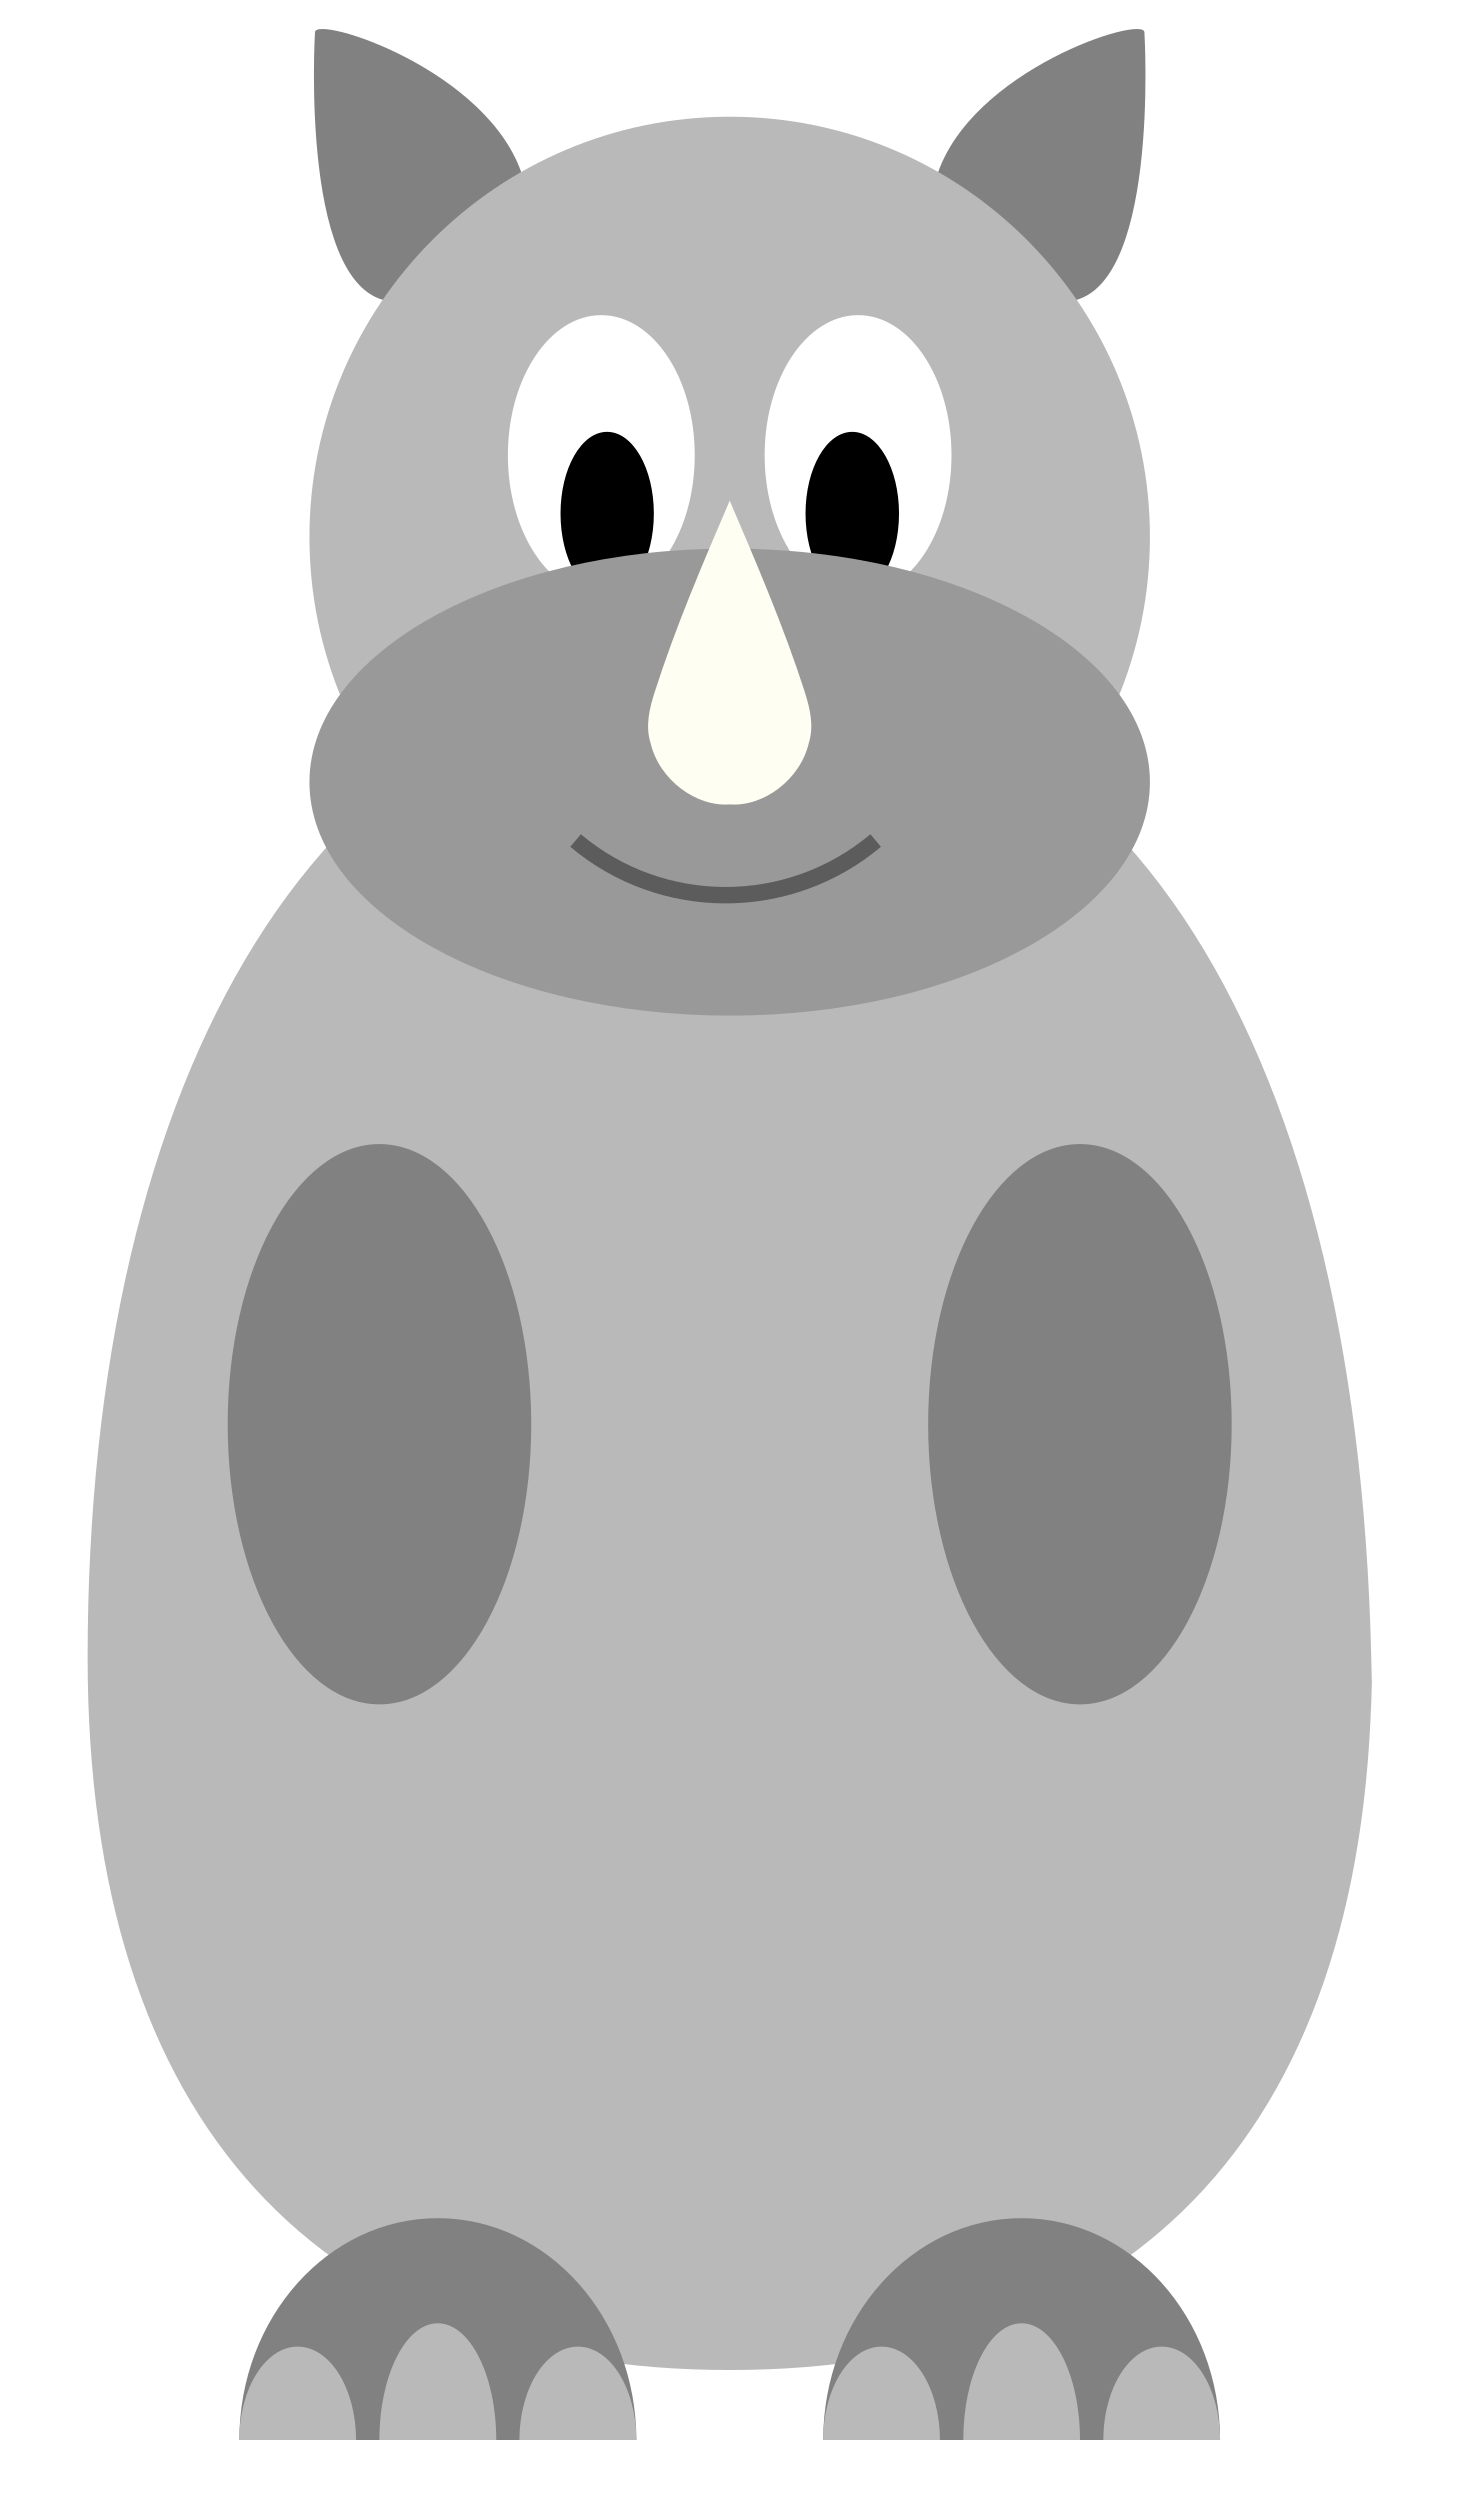
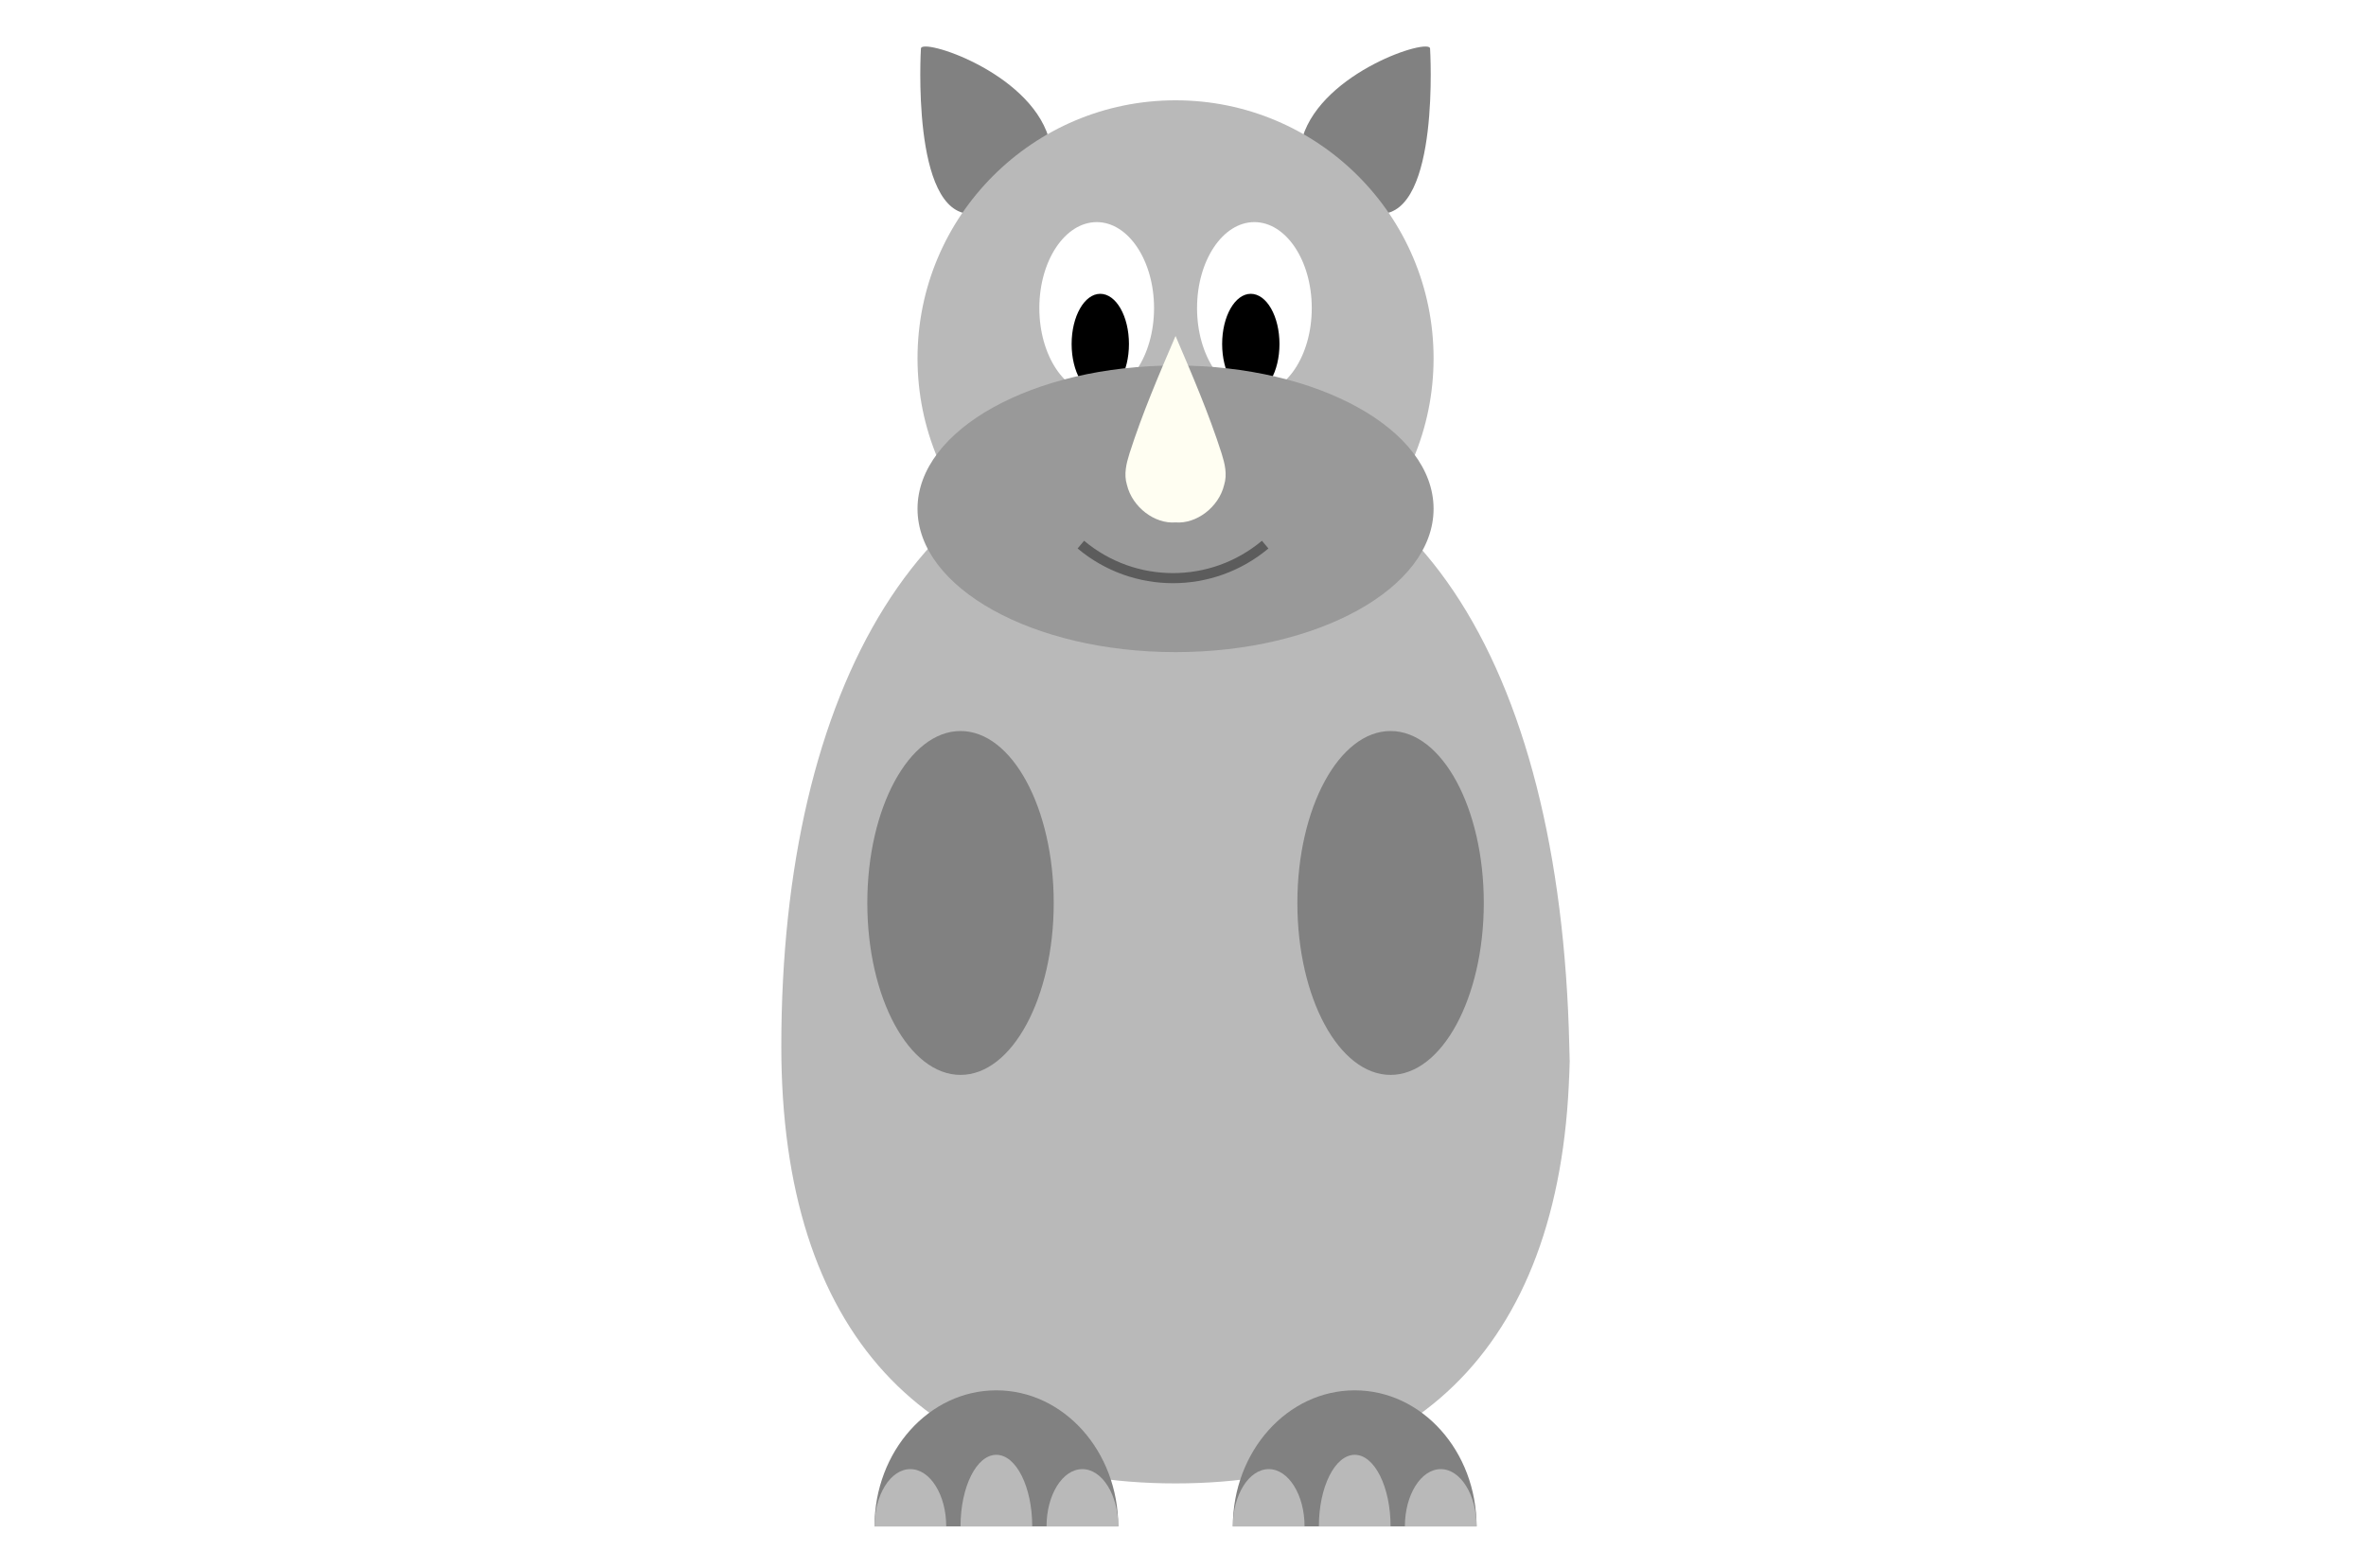
- <svg xmlns="http://www.w3.org/2000/svg" width="35.433" height="59.743" viewBox="0 0 35.433 59.743">
-   <defs>
-     <clipPath id="clip-0">
-       <path clip-rule="nonzero" d="M 7 0.344 L 13 0.344 L 13 8 L 7 8 Z M 7 0.344 " />
-     </clipPath>
-     <clipPath id="clip-1">
-       <path clip-rule="nonzero" d="M 22 0.344 L 28 0.344 L 28 8 L 22 8 Z M 22 0.344 " />
-     </clipPath>
-   </defs>
-   <g clip-path="url(#clip-0)">
-     <path fill-rule="nonzero" fill="rgb(50.749%, 50.749%, 50.749%)" fill-opacity="1" d="M 12.492 4.223 C 11.699 1.668 7.527 0.344 7.527 0.773 C 7.527 0.773 7.133 7.211 9.473 7.211 C 11.121 7.637 12.492 7.637 12.492 4.223 Z M 12.492 4.223 " />
-   </g>
-   <g clip-path="url(#clip-1)">
-     <path fill-rule="nonzero" fill="rgb(50.749%, 50.749%, 50.749%)" fill-opacity="1" d="M 22.383 4.223 C 23.176 1.668 27.348 0.344 27.348 0.773 C 27.348 0.773 27.746 7.211 25.402 7.211 C 23.754 7.637 22.383 7.637 22.383 4.223 Z M 22.383 4.223 " />
-   </g>
-   <path fill-rule="nonzero" fill="rgb(72.499%, 72.499%, 72.499%)" fill-opacity="1" d="M 32.785 39.617 C 32.785 50.777 27.203 56.637 17.438 56.637 C 7.672 56.637 2.094 50.777 2.094 39.617 C 2.094 25.664 7.672 15.902 17.438 15.902 C 27.203 15.902 32.785 25.664 32.785 41.012 Z M 32.785 39.617 " />
-   <path fill-rule="nonzero" fill="rgb(50.749%, 50.749%, 50.749%)" fill-opacity="1" d="M 25.809 27.34 C 23.805 27.34 22.18 30.336 22.18 34.035 C 22.18 37.734 23.805 40.73 25.809 40.73 C 27.812 40.73 29.434 37.734 29.434 34.035 C 29.434 30.336 27.812 27.34 25.809 27.34 Z M 25.809 27.34 " />
-   <path fill-rule="nonzero" fill="rgb(50.749%, 50.749%, 50.749%)" fill-opacity="1" d="M 9.066 40.73 C 11.07 40.73 12.695 37.734 12.695 34.035 C 12.695 30.336 11.07 27.34 9.066 27.34 C 7.066 27.34 5.441 30.336 5.441 34.035 C 5.441 37.734 7.066 40.73 9.066 40.73 Z M 9.066 40.73 " />
-   <path fill-rule="nonzero" fill="rgb(72.499%, 72.499%, 72.499%)" fill-opacity="1" d="M 27.48 12.832 C 27.48 7.285 22.984 2.789 17.438 2.789 C 11.891 2.789 7.395 7.285 7.395 12.832 C 7.395 18.379 11.891 22.875 17.438 22.875 C 22.984 22.875 27.48 18.379 27.48 12.832 Z M 27.48 12.832 " />
-   <path fill-rule="nonzero" fill="rgb(100%, 100%, 100%)" fill-opacity="1" d="M 16.602 10.879 C 16.602 9.031 15.602 7.531 14.367 7.531 C 13.137 7.531 12.137 9.031 12.137 10.879 C 12.137 12.727 13.137 14.227 14.367 14.227 C 15.602 14.227 16.602 12.727 16.602 10.879 Z M 16.602 10.879 " />
-   <path fill-rule="nonzero" fill="rgb(100%, 100%, 100%)" fill-opacity="1" d="M 22.738 10.879 C 22.738 9.031 21.738 7.531 20.508 7.531 C 19.273 7.531 18.273 9.031 18.273 10.879 C 18.273 12.727 19.273 14.227 20.508 14.227 C 21.738 14.227 22.738 12.727 22.738 10.879 Z M 22.738 10.879 " />
-   <path fill-rule="nonzero" fill="rgb(0%, 0%, 0%)" fill-opacity="1" d="M 15.625 12.273 C 15.625 11.195 15.125 10.32 14.508 10.32 C 13.891 10.32 13.395 11.195 13.395 12.273 C 13.395 13.352 13.891 14.227 14.508 14.227 C 15.125 14.227 15.625 13.352 15.625 12.273 Z M 15.625 12.273 " />
-   <path fill-rule="nonzero" fill="rgb(0%, 0%, 0%)" fill-opacity="1" d="M 21.484 12.273 C 21.484 11.195 20.984 10.32 20.367 10.32 C 19.75 10.32 19.25 11.195 19.25 12.273 C 19.25 13.352 19.75 14.227 20.367 14.227 C 20.984 14.227 21.484 13.352 21.484 12.273 Z M 21.484 12.273 " />
-   <path fill-rule="nonzero" fill="rgb(60.175%, 60.175%, 60.175%)" fill-opacity="1" d="M 27.48 18.691 C 27.48 15.609 22.984 13.109 17.438 13.109 C 11.891 13.109 7.395 15.609 7.395 18.691 C 7.395 21.773 11.891 24.27 17.438 24.27 C 22.984 24.27 27.48 21.773 27.48 18.691 Z M 27.48 18.691 " />
-   <path fill-rule="nonzero" fill="rgb(100%, 99.744%, 95.001%)" fill-opacity="1" d="M 17.438 11.965 C 16.793 13.469 16.145 14.977 15.648 16.531 C 15.52 16.926 15.418 17.348 15.547 17.758 C 15.754 18.637 16.637 19.285 17.438 19.223 C 18.238 19.285 19.121 18.637 19.328 17.758 C 19.457 17.348 19.355 16.926 19.23 16.531 C 18.73 14.977 18.082 13.469 17.438 11.965 Z M 17.438 11.965 " />
-   <path fill="none" stroke-width="0.399" stroke-linecap="butt" stroke-linejoin="miter" stroke="rgb(36.249%, 36.249%, 36.249%)" stroke-opacity="1" stroke-miterlimit="10" d="M 3.544 42.52 C 1.436 40.75 -1.64 40.75 -3.743 42.52 " transform="matrix(0.98425, 0, 0, -0.98425, 17.43796, 61.9364)" />
-   <path fill-rule="nonzero" fill="rgb(50.749%, 50.749%, 50.749%)" fill-opacity="1" d="M 15.207 58.309 C 15.207 55.383 13.082 53.008 10.461 53.008 C 7.844 53.008 5.719 55.383 5.719 58.309 Z M 15.207 58.309 " />
-   <path fill-rule="nonzero" fill="rgb(72.499%, 72.499%, 72.499%)" fill-opacity="1" d="M 15.207 58.309 C 15.207 57.078 14.582 56.078 13.812 56.078 C 13.039 56.078 12.414 57.078 12.414 58.309 Z M 15.207 58.309 " />
-   <path fill-rule="nonzero" fill="rgb(72.499%, 72.499%, 72.499%)" fill-opacity="1" d="M 11.859 58.309 C 11.859 56.77 11.234 55.52 10.461 55.52 C 9.691 55.52 9.066 56.77 9.066 58.309 Z M 11.859 58.309 " />
-   <path fill-rule="nonzero" fill="rgb(72.499%, 72.499%, 72.499%)" fill-opacity="1" d="M 8.508 58.309 C 8.508 57.078 7.887 56.078 7.113 56.078 C 6.344 56.078 5.719 57.078 5.719 58.309 Z M 8.508 58.309 " />
-   <path fill-rule="nonzero" fill="rgb(50.749%, 50.749%, 50.749%)" fill-opacity="1" d="M 19.672 58.309 C 19.672 55.383 21.793 53.008 24.414 53.008 C 27.031 53.008 29.156 55.383 29.156 58.309 Z M 19.672 58.309 " />
-   <path fill-rule="nonzero" fill="rgb(72.499%, 72.499%, 72.499%)" fill-opacity="1" d="M 19.672 58.309 C 19.672 57.078 20.293 56.078 21.066 56.078 C 21.836 56.078 22.461 57.078 22.461 58.309 Z M 19.672 58.309 " />
-   <path fill-rule="nonzero" fill="rgb(72.499%, 72.499%, 72.499%)" fill-opacity="1" d="M 23.02 58.309 C 23.02 56.77 23.641 55.52 24.414 55.52 C 25.184 55.52 25.809 56.77 25.809 58.309 Z M 23.02 58.309 " />
-   <path fill-rule="nonzero" fill="rgb(72.499%, 72.499%, 72.499%)" fill-opacity="1" d="M 26.367 58.309 C 26.367 57.078 26.992 56.078 27.762 56.078 C 28.531 56.078 29.156 57.078 29.156 58.309 Z M 26.367 58.309 " />
+ <svg xmlns="http://www.w3.org/2000/svg" width="92.41" height="61.228" viewBox="0 0 92.41 61.228">
+   <path fill-rule="nonzero" fill="rgb(50.749%, 50.749%, 50.749%)" fill-opacity="1" d="M 40.953 5.355 C 40.156 2.793 35.969 1.465 35.969 1.898 C 35.969 1.898 35.574 8.355 37.922 8.355 C 39.574 8.785 40.953 8.785 40.953 5.355 Z M 40.953 5.355 " />
+   <path fill-rule="nonzero" fill="rgb(50.749%, 50.749%, 50.749%)" fill-opacity="1" d="M 50.875 5.355 C 51.672 2.793 55.855 1.465 55.855 1.898 C 55.855 1.898 56.254 8.355 53.906 8.355 C 52.25 8.785 50.875 8.785 50.875 5.355 Z M 50.875 5.355 " />
+   <path fill-rule="nonzero" fill="rgb(72.499%, 72.499%, 72.499%)" fill-opacity="1" d="M 61.309 40.871 C 61.309 52.066 55.711 57.945 45.914 57.945 C 36.117 57.945 30.516 52.066 30.516 40.871 C 30.516 26.875 36.117 17.074 45.914 17.074 C 55.711 17.074 61.309 26.875 61.309 42.27 Z M 61.309 40.871 " />
+   <path fill-rule="nonzero" fill="rgb(50.749%, 50.749%, 50.749%)" fill-opacity="1" d="M 54.312 28.555 C 52.301 28.555 50.672 31.562 50.672 35.27 C 50.672 38.98 52.301 41.988 54.312 41.988 C 56.32 41.988 57.953 38.98 57.953 35.27 C 57.953 31.562 56.32 28.555 54.312 28.555 Z M 54.312 28.555 " />
+   <path fill-rule="nonzero" fill="rgb(50.749%, 50.749%, 50.749%)" fill-opacity="1" d="M 37.516 41.988 C 39.527 41.988 41.156 38.98 41.156 35.27 C 41.156 31.562 39.527 28.555 37.516 28.555 C 35.504 28.555 33.875 31.562 33.875 35.27 C 33.875 38.98 35.504 41.988 37.516 41.988 Z M 37.516 41.988 " />
+   <path fill-rule="nonzero" fill="rgb(72.499%, 72.499%, 72.499%)" fill-opacity="1" d="M 55.992 13.996 C 55.992 8.43 51.48 3.918 45.914 3.918 C 40.348 3.918 35.836 8.43 35.836 13.996 C 35.836 19.562 40.348 24.074 45.914 24.074 C 51.48 24.074 55.992 19.562 55.992 13.996 Z M 55.992 13.996 " />
+   <path fill-rule="nonzero" fill="rgb(100%, 100%, 100%)" fill-opacity="1" d="M 45.074 12.035 C 45.074 10.18 44.07 8.676 42.836 8.676 C 41.598 8.676 40.594 10.18 40.594 12.035 C 40.594 13.891 41.598 15.395 42.836 15.395 C 44.07 15.395 45.074 13.891 45.074 12.035 Z M 45.074 12.035 " />
+   <path fill-rule="nonzero" fill="rgb(100%, 100%, 100%)" fill-opacity="1" d="M 51.234 12.035 C 51.234 10.18 50.23 8.676 48.992 8.676 C 47.758 8.676 46.754 10.18 46.754 12.035 C 46.754 13.891 47.758 15.395 48.992 15.395 C 50.23 15.395 51.234 13.891 51.234 12.035 Z M 51.234 12.035 " />
+   <path fill-rule="nonzero" fill="rgb(0%, 0%, 0%)" fill-opacity="1" d="M 44.094 13.438 C 44.094 12.355 43.594 11.477 42.973 11.477 C 42.355 11.477 41.855 12.355 41.855 13.438 C 41.855 14.52 42.355 15.395 42.973 15.395 C 43.594 15.395 44.094 14.52 44.094 13.438 Z M 44.094 13.438 " />
+   <path fill-rule="nonzero" fill="rgb(0%, 0%, 0%)" fill-opacity="1" d="M 49.973 13.438 C 49.973 12.355 49.473 11.477 48.852 11.477 C 48.234 11.477 47.734 12.355 47.734 13.438 C 47.734 14.52 48.234 15.395 48.852 15.395 C 49.473 15.395 49.973 14.52 49.973 13.438 Z M 49.973 13.438 " />
+   <path fill-rule="nonzero" fill="rgb(60.175%, 60.175%, 60.175%)" fill-opacity="1" d="M 55.992 19.875 C 55.992 16.781 51.48 14.277 45.914 14.277 C 40.348 14.277 35.836 16.781 35.836 19.875 C 35.836 22.969 40.348 25.473 45.914 25.473 C 51.48 25.473 55.992 22.969 55.992 19.875 Z M 55.992 19.875 " />
+   <path fill-rule="nonzero" fill="rgb(100%, 99.744%, 95.001%)" fill-opacity="1" d="M 45.914 13.125 C 45.266 14.633 44.617 16.145 44.117 17.707 C 43.992 18.105 43.887 18.527 44.016 18.941 C 44.227 19.82 45.109 20.473 45.914 20.406 C 46.719 20.473 47.602 19.82 47.812 18.941 C 47.941 18.527 47.836 18.105 47.711 17.707 C 47.211 16.145 46.559 14.633 45.914 13.125 Z M 45.914 13.125 " />
+   <path fill="none" stroke-width="0.399" stroke-linecap="butt" stroke-linejoin="miter" stroke="rgb(36.249%, 36.249%, 36.249%)" stroke-opacity="1" stroke-miterlimit="10" d="M 3.545 42.521 C 1.436 40.753 -1.637 40.753 -3.745 42.521 " transform="matrix(0.987548, 0, 0, -0.987548, 45.91367, 63.26531)" />
+   <path fill-rule="nonzero" fill="rgb(50.749%, 50.749%, 50.749%)" fill-opacity="1" d="M 43.676 59.625 C 43.676 56.688 41.543 54.309 38.914 54.309 C 36.285 54.309 34.156 56.688 34.156 59.625 Z M 43.676 59.625 " />
+   <path fill-rule="nonzero" fill="rgb(72.499%, 72.499%, 72.499%)" fill-opacity="1" d="M 43.676 59.625 C 43.676 58.391 43.047 57.387 42.273 57.387 C 41.5 57.387 40.875 58.391 40.875 59.625 Z M 43.676 59.625 " />
+   <path fill-rule="nonzero" fill="rgb(72.499%, 72.499%, 72.499%)" fill-opacity="1" d="M 40.316 59.625 C 40.316 58.078 39.688 56.828 38.914 56.828 C 38.141 56.828 37.516 58.078 37.516 59.625 Z M 40.316 59.625 " />
+   <path fill-rule="nonzero" fill="rgb(72.499%, 72.499%, 72.499%)" fill-opacity="1" d="M 36.957 59.625 C 36.957 58.391 36.328 57.387 35.555 57.387 C 34.781 57.387 34.156 58.391 34.156 59.625 Z M 36.957 59.625 " />
+   <path fill-rule="nonzero" fill="rgb(50.749%, 50.749%, 50.749%)" fill-opacity="1" d="M 48.152 59.625 C 48.152 56.688 50.285 54.309 52.914 54.309 C 55.539 54.309 57.672 56.688 57.672 59.625 Z M 48.152 59.625 " />
+   <path fill-rule="nonzero" fill="rgb(72.499%, 72.499%, 72.499%)" fill-opacity="1" d="M 48.152 59.625 C 48.152 58.391 48.781 57.387 49.555 57.387 C 50.324 57.387 50.953 58.391 50.953 59.625 Z M 48.152 59.625 " />
+   <path fill-rule="nonzero" fill="rgb(72.499%, 72.499%, 72.499%)" fill-opacity="1" d="M 51.512 59.625 C 51.512 58.078 52.141 56.828 52.914 56.828 C 53.684 56.828 54.312 58.078 54.312 59.625 Z M 51.512 59.625 " />
+   <path fill-rule="nonzero" fill="rgb(72.499%, 72.499%, 72.499%)" fill-opacity="1" d="M 54.871 59.625 C 54.871 58.391 55.5 57.387 56.273 57.387 C 57.043 57.387 57.672 58.391 57.672 59.625 Z M 54.871 59.625 " />
</svg>
